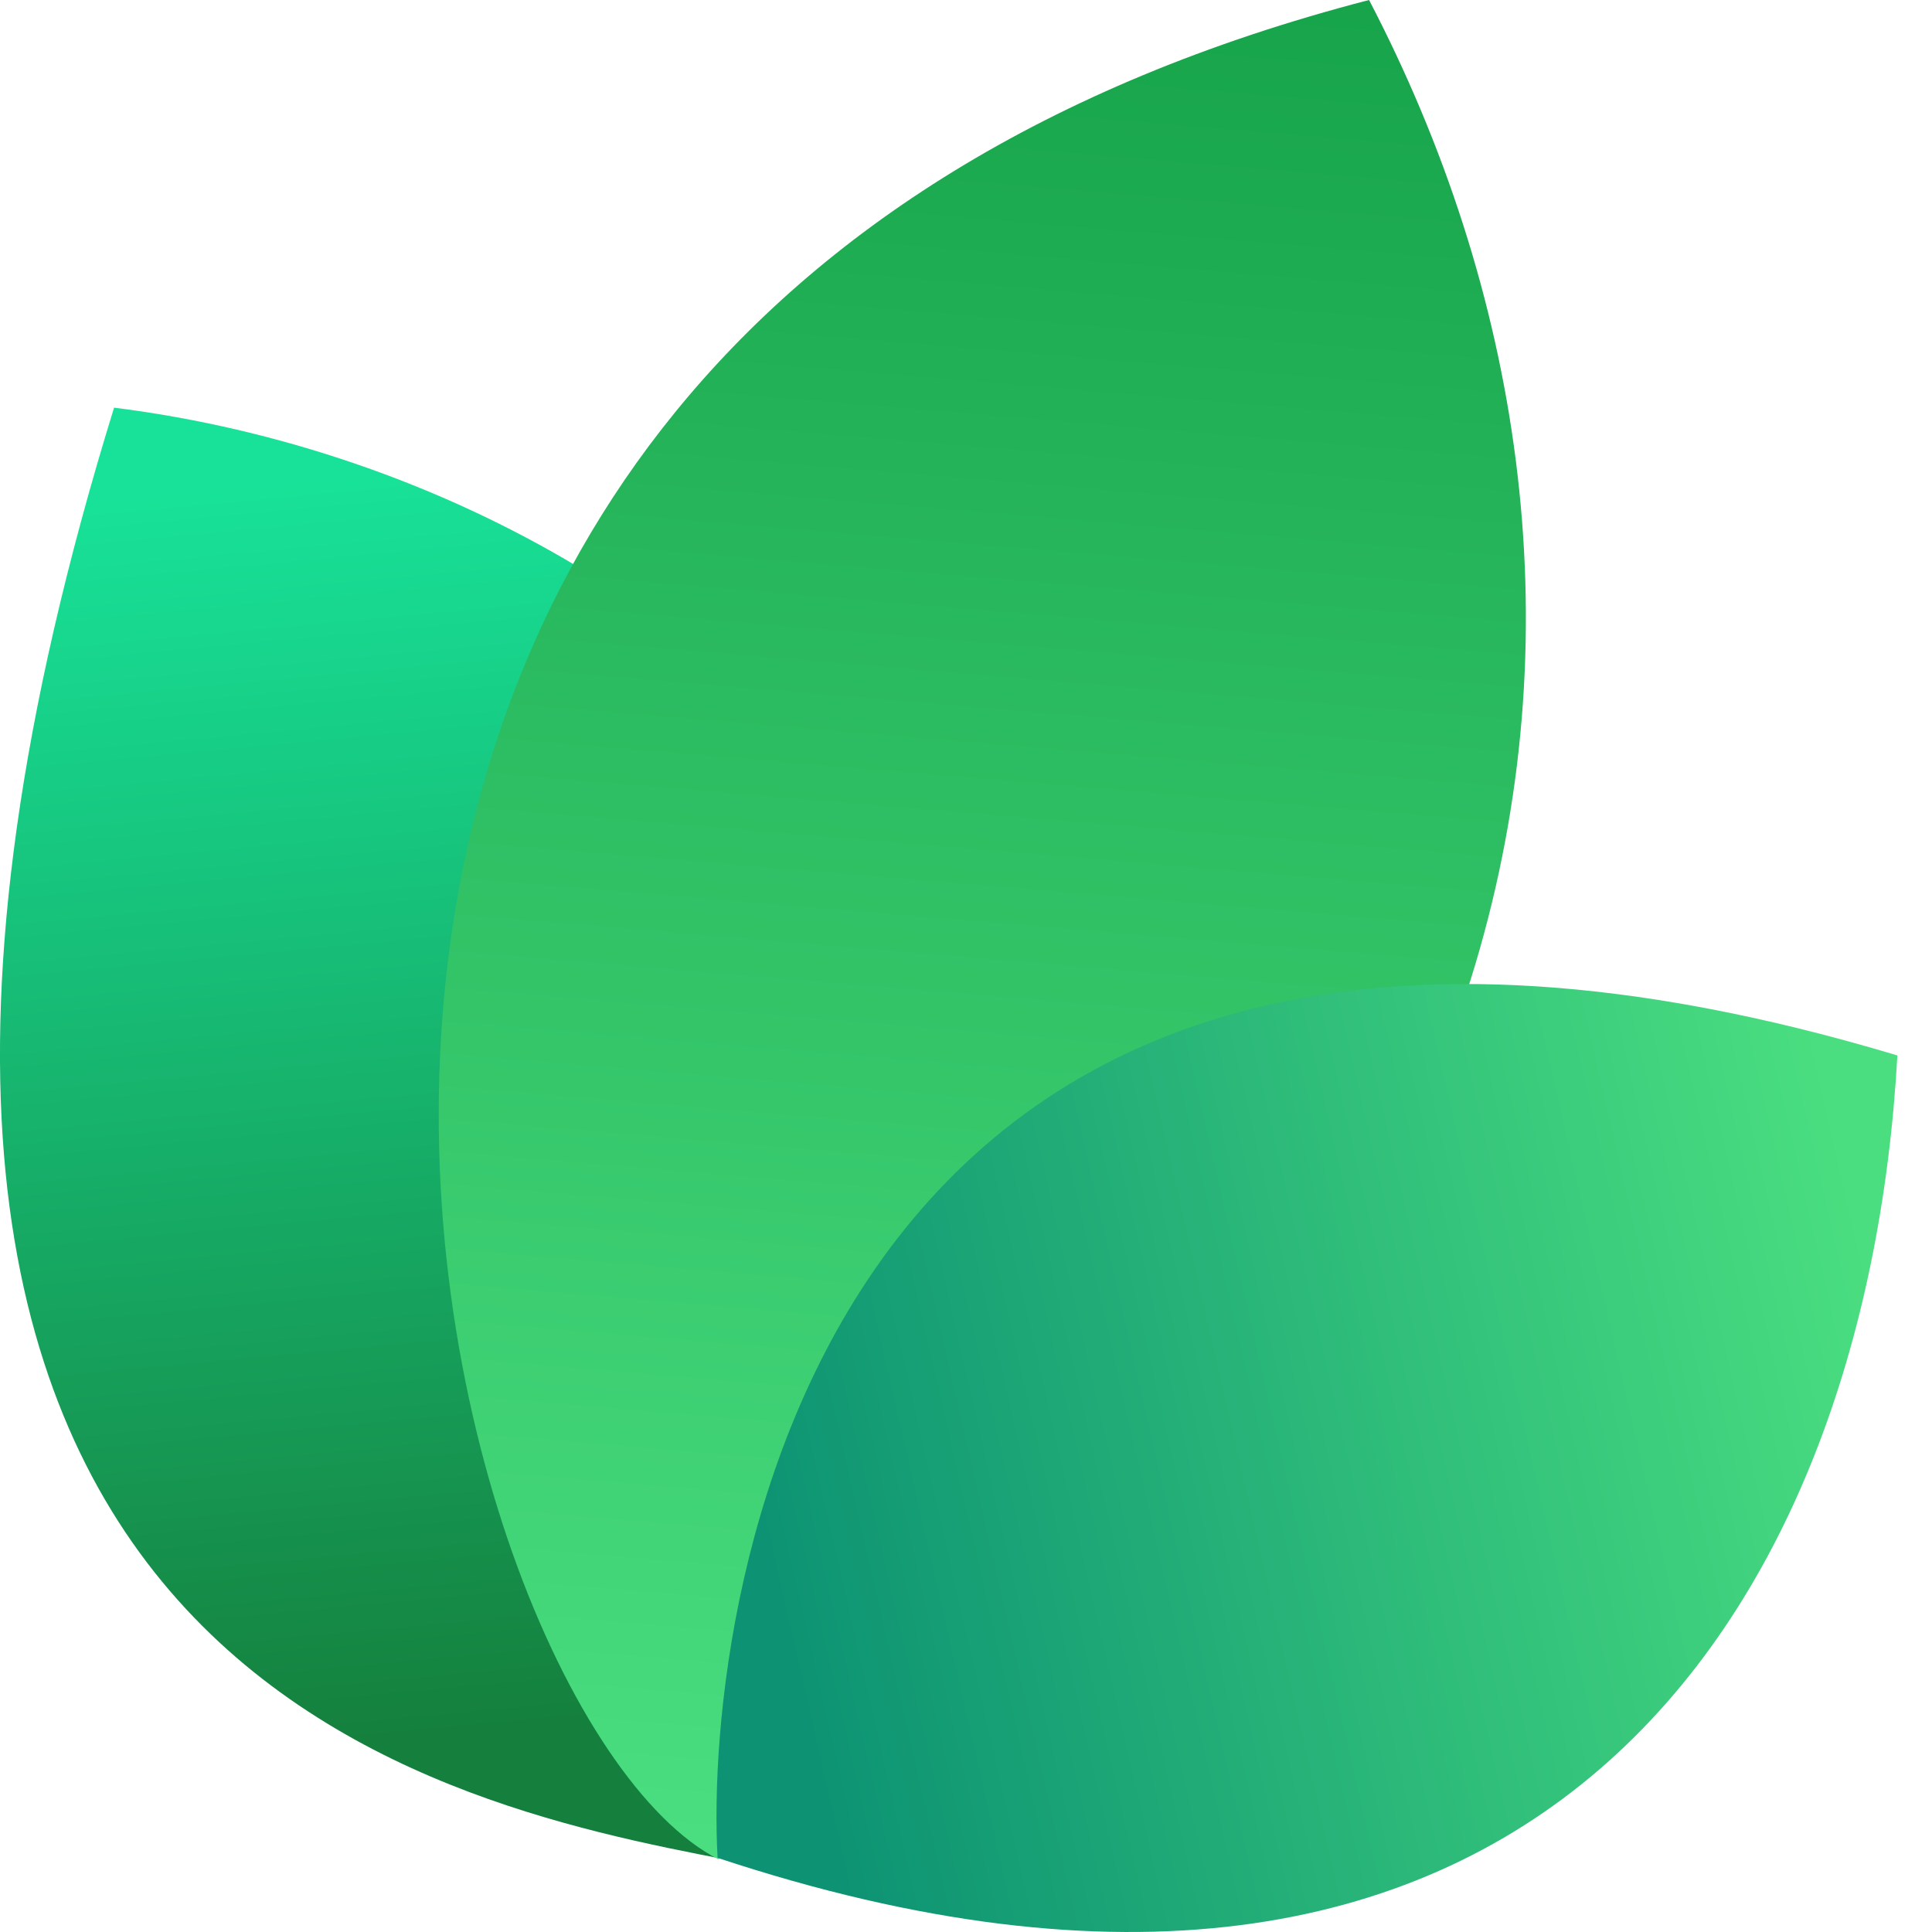
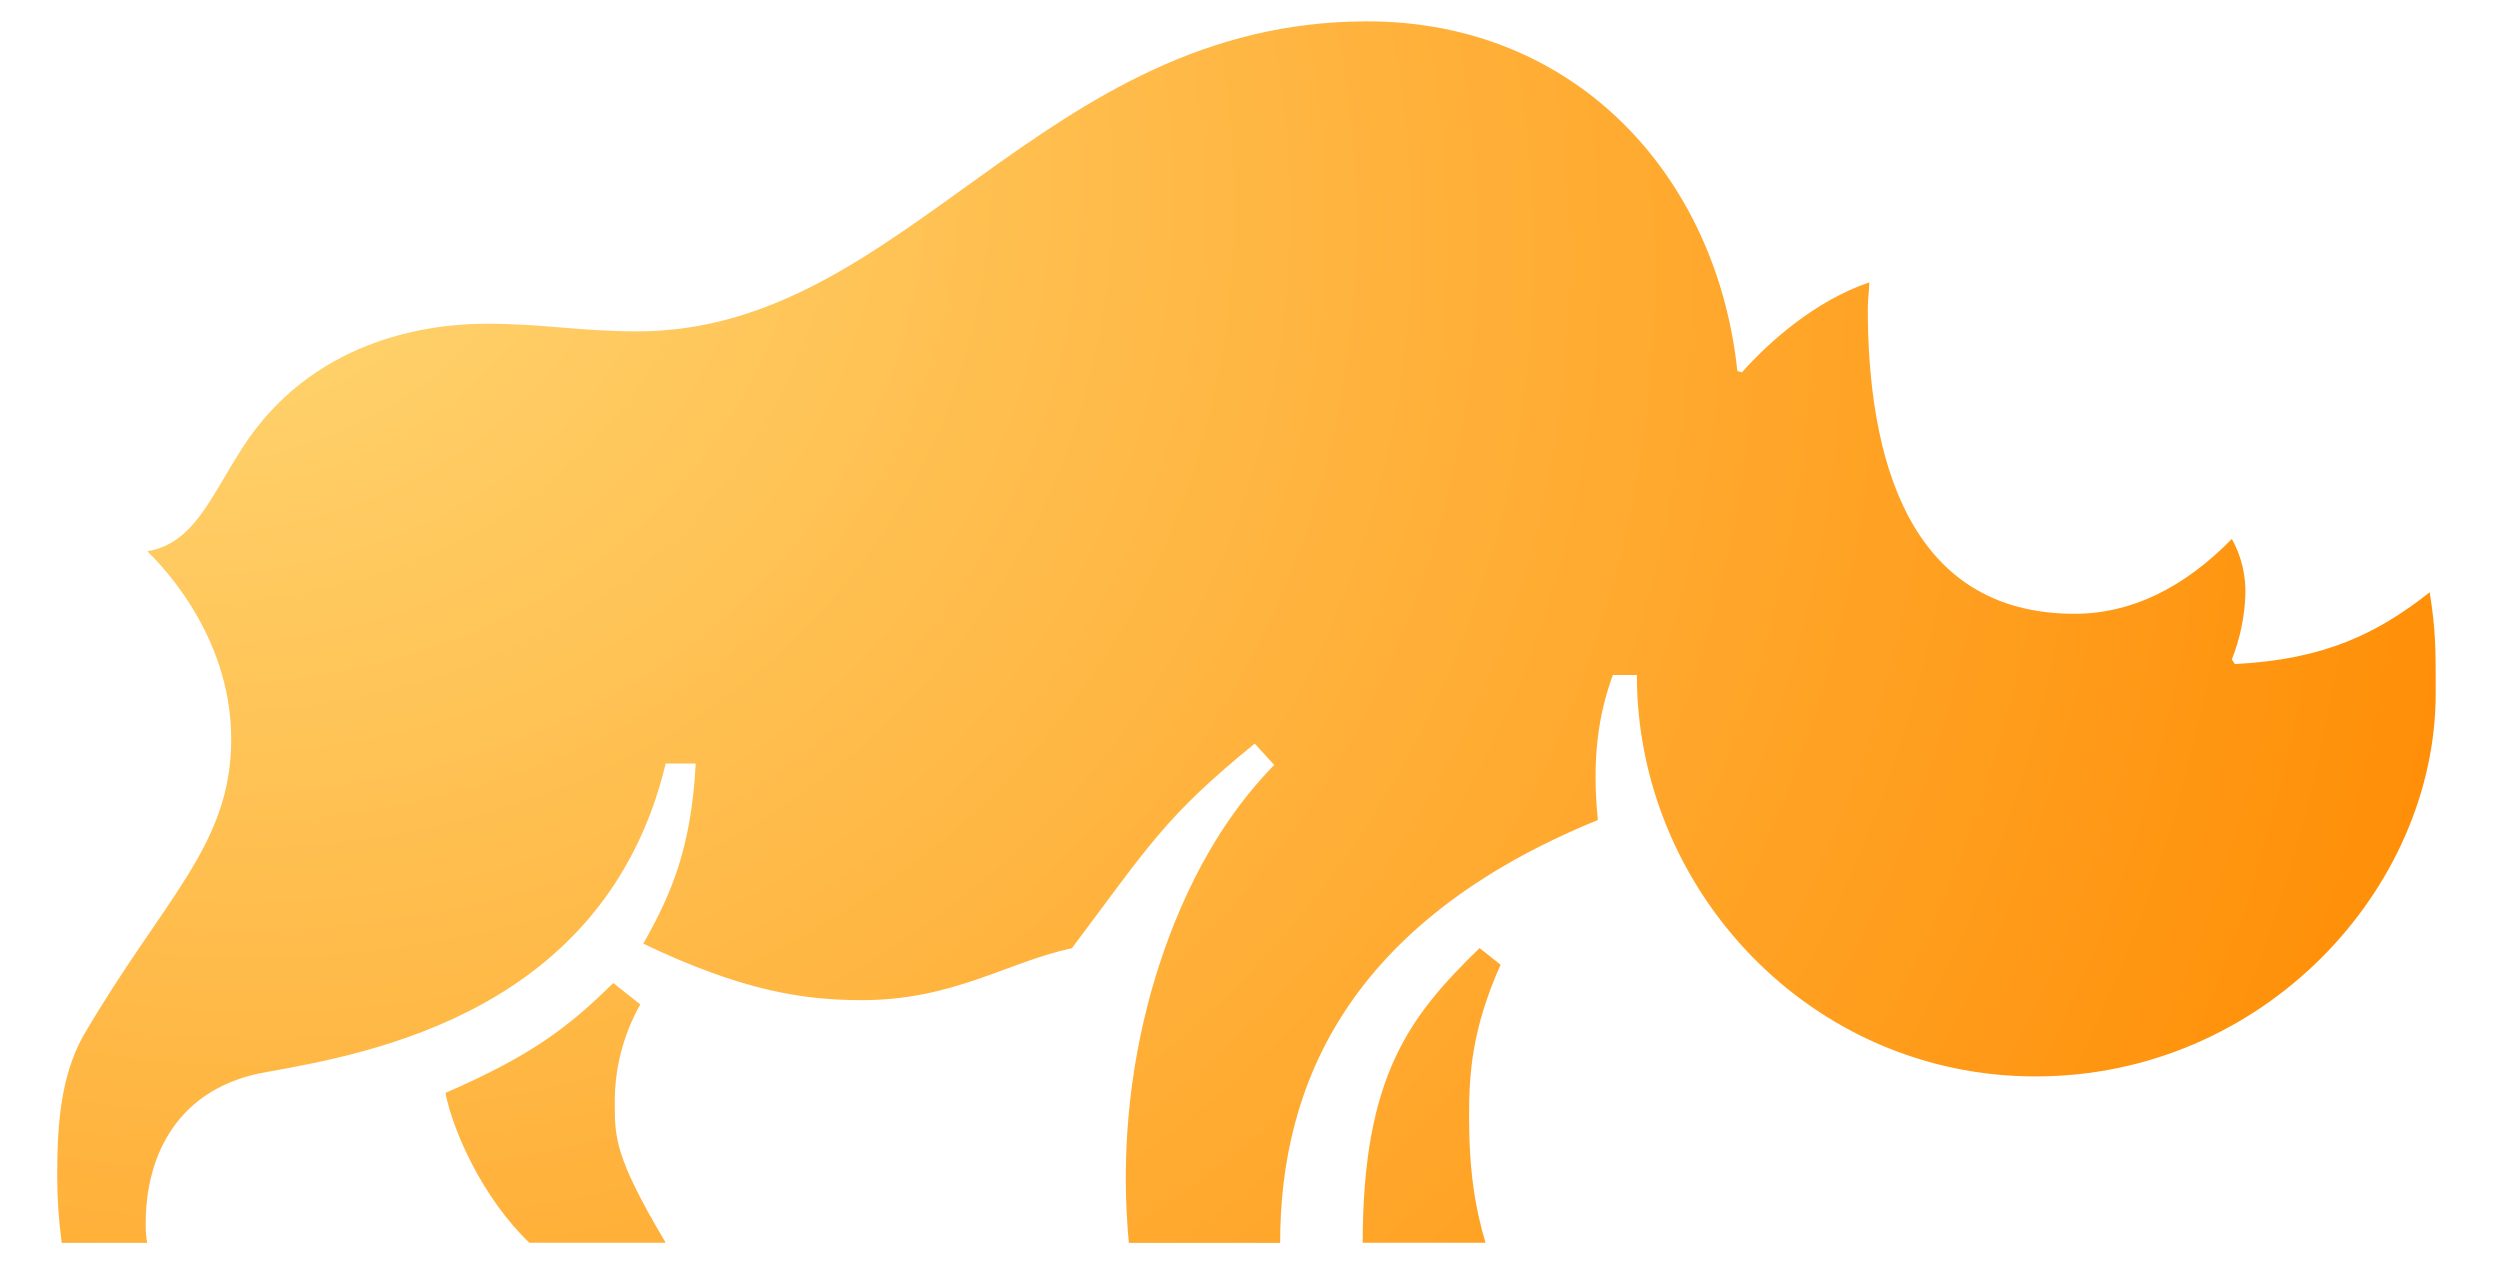
- <svg xmlns="http://www.w3.org/2000/svg" width="24" height="24" viewBox="0 0 24 24" fill="none">
-   <path d="M9.061 23.108C5.268 22.377 -3.391 20.627 1.417 5.064C9.634 6.099 16.973 14.064 9.061 23.108Z" fill="url(#paint0_linear_17557_2021)" />
-   <path d="M8.919 23.094C5.276 21.222 0.784 4.209 17.007 0C20.757 7.193 19.621 16.545 8.919 23.094Z" fill="url(#paint1_linear_17557_2021)" />
-   <path d="M8.914 23.079C8.735 19.882 10.159 9.085 23.57 13.111C23.181 20.123 18.984 26.418 8.914 23.079Z" fill="url(#paint2_linear_17557_2021)" />
+ <svg xmlns="http://www.w3.org/2000/svg" width="35" height="18" fill="none">
+   <path d="M29.043 8.593c.798 0 1.532-.364 2.203-1.048.134.24.199.514.189.79a2.719 2.719 0 0 1-.189.897l.043.065c1.258-.065 1.992-.427 2.727-1.005.084.536.084.773.084 1.414 0 2.738-2.413 5.364-5.604 5.364-3.144 0-5.58-2.607-5.58-5.62h-.336c-.21.576-.294 1.196-.21 2.03-3.504 1.432-4.448 3.719-4.448 5.92h-2.118a9.724 9.724 0 0 1 .315-3.526c.272-.962.776-2.202 1.72-3.164l-.273-.3c-1.258 1.027-1.468 1.412-2.56 2.865-.901.193-1.658.727-2.937.727-.818 0-1.678-.128-3.063-.791.4-.706.671-1.346.734-2.522h-.42c-.838 3.484-4.154 4.06-5.58 4.318-1.258.213-1.7 1.175-1.7 2.115a1.47 1.47 0 0 0 .02.278H.864a7.016 7.016 0 0 1-.063-.94c0-.684.042-1.369.357-1.945 1.135-1.947 2.079-2.674 2.079-4.168 0-1.54-1.112-2.563-1.175-2.629.65-.109.882-.75 1.322-1.433.965-1.518 2.58-1.753 3.42-1.753.818 0 1.3.107 2.119.107 3.755 0 5.644-4.34 10.218-4.34 2.896 0 4.889 2.138 5.182 4.894l.063.021c.378-.427 1.03-1.005 1.784-1.261 0 .107-.021.233-.021.363 0 2.054.546 4.277 2.895 4.277ZM9.32 17.398H7.411c-.65-.62-1.07-1.56-1.175-2.097 1.175-.512 1.7-.897 2.35-1.539l.378.3a2.766 2.766 0 0 0-.357 1.389c0 .472 0 .75.713 1.947Zm11.478 0h-1.72c0-2.35.67-3.184 1.636-4.125l.294.233c-.4.898-.441 1.517-.441 2.116 0 .772.084 1.285.23 1.776Z" fill="url(#a)" />
  <defs>
-     <linearGradient id="paint0_linear_17557_2021" x1="3.776" y1="5.916" x2="5.232" y2="21.559" gradientUnits="userSpaceOnUse">
-       <stop stop-color="#18E299" />
-       <stop offset="1" stop-color="#15803D" />
-     </linearGradient>
-     <linearGradient id="paint1_linear_17557_2021" x1="12.171" y1="-0.718" x2="10.19" y2="22.983" gradientUnits="userSpaceOnUse">
-       <stop stop-color="#16A34A" />
-       <stop offset="1" stop-color="#4ADE80" />
-     </linearGradient>
-     <linearGradient id="paint2_linear_17557_2021" x1="23.133" y1="15.353" x2="9.338" y2="18.52" gradientUnits="userSpaceOnUse">
-       <stop stop-color="#4ADE80" />
-       <stop offset="1" stop-color="#0D9373" />
-     </linearGradient>
+     <radialGradient id="a" cx="0" cy="0" r="1" gradientUnits="userSpaceOnUse" gradientTransform="matrix(33.29997 17.09997 -13.89746 27.06348 .8 .3)">
+       <stop stop-color="#FFDE7E" />
+       <stop offset="1" stop-color="#FF8A00" />
+     </radialGradient>
  </defs>
</svg>
